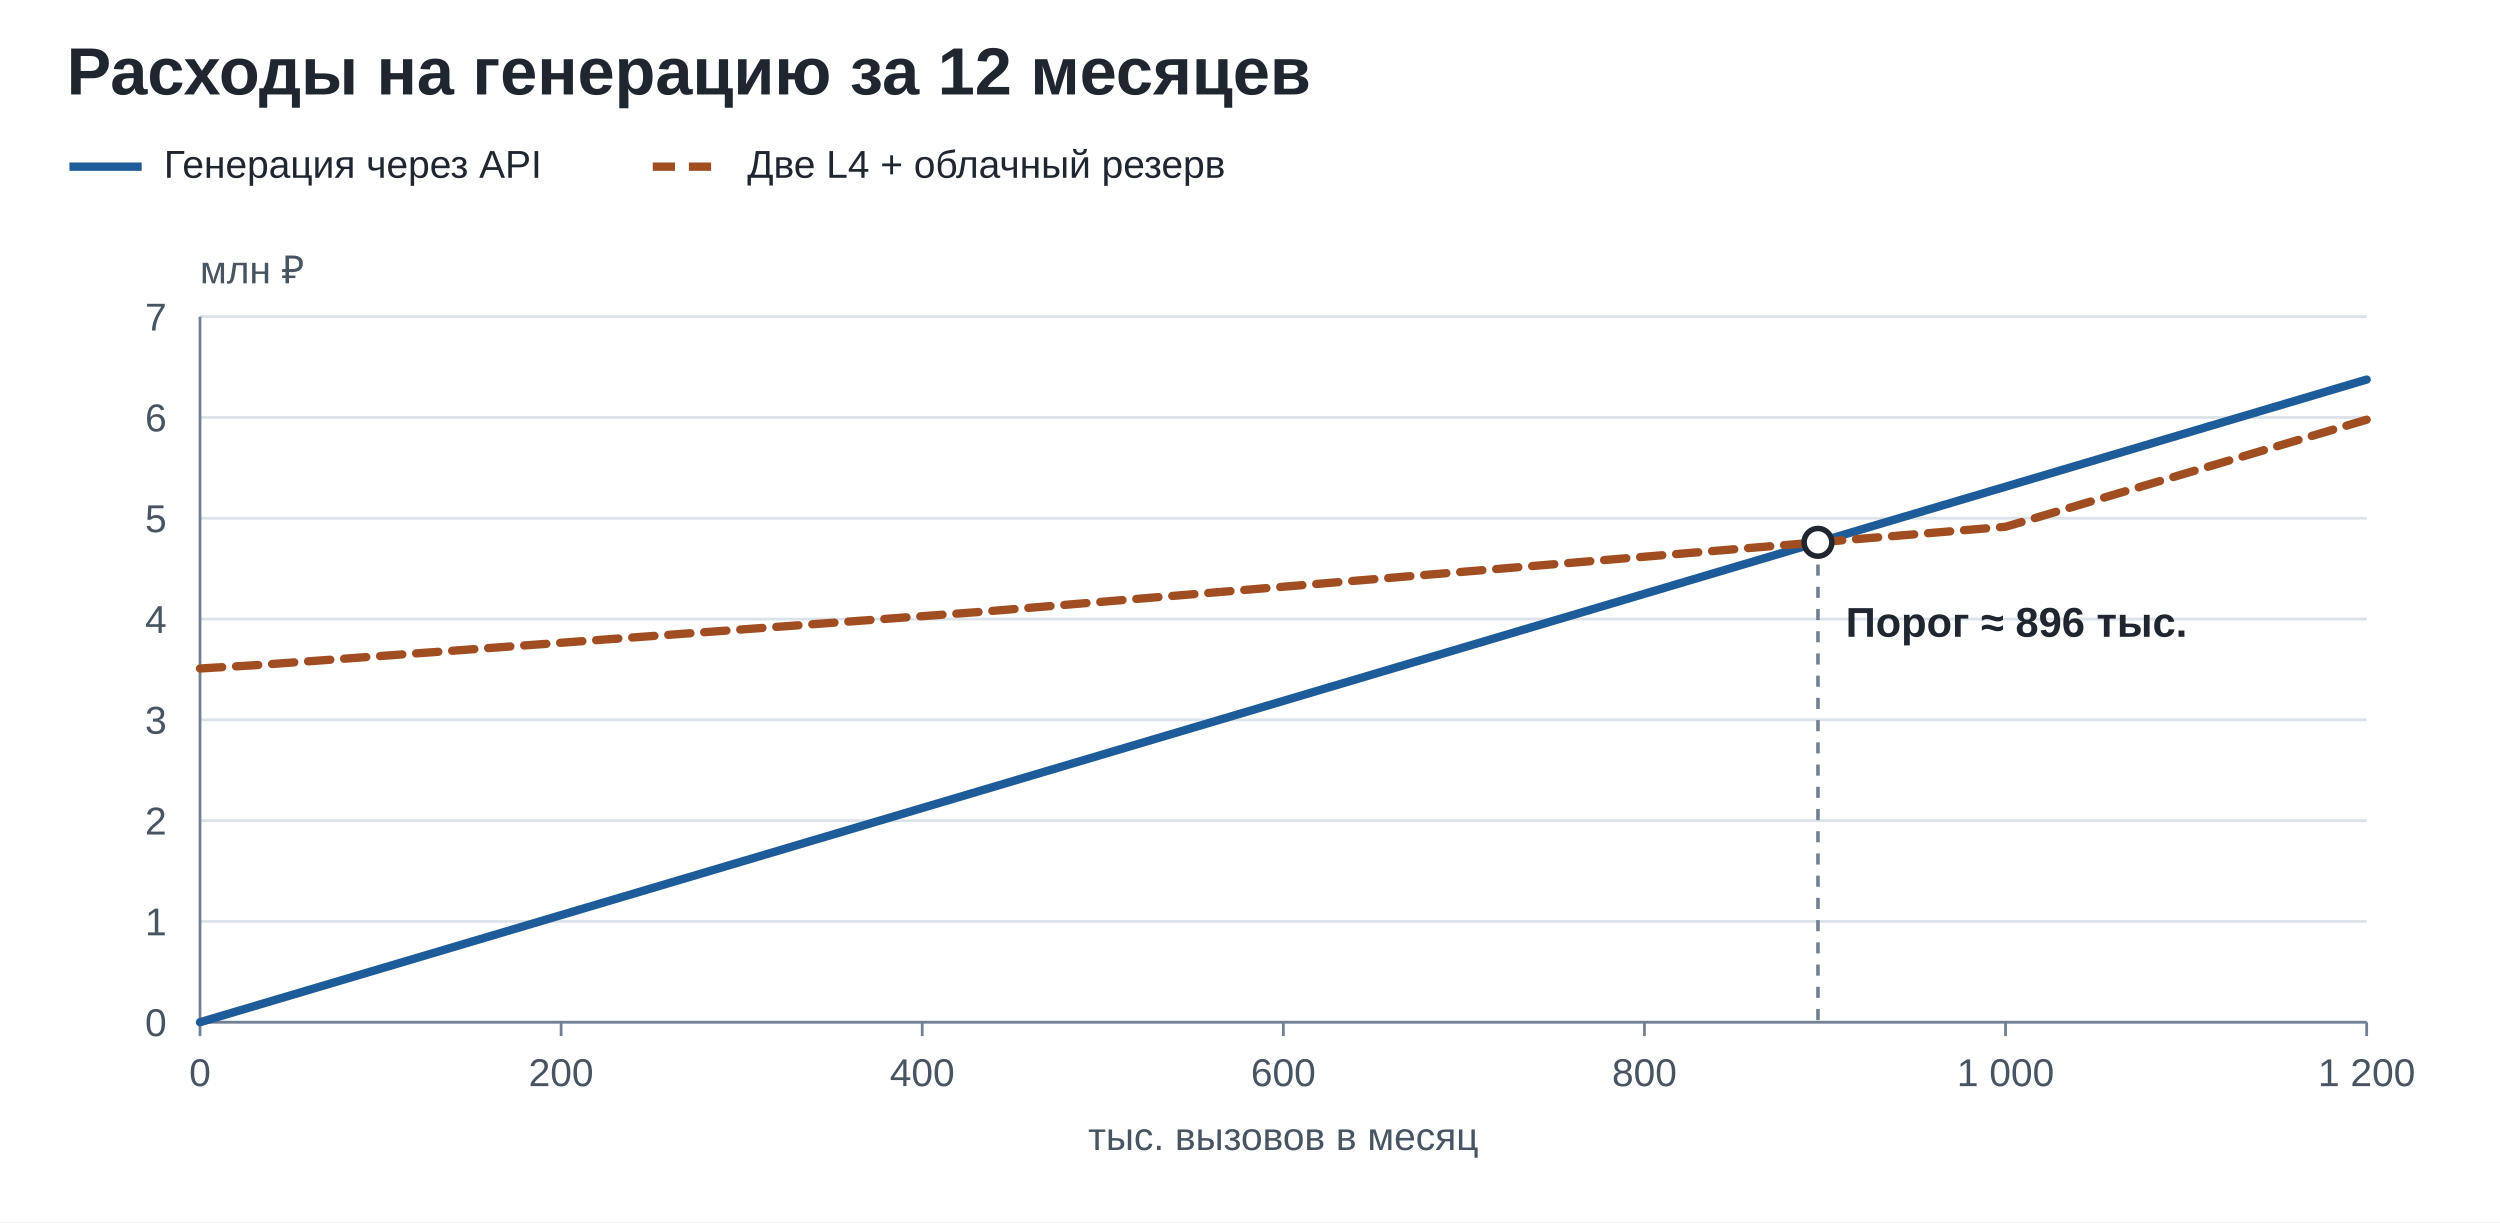
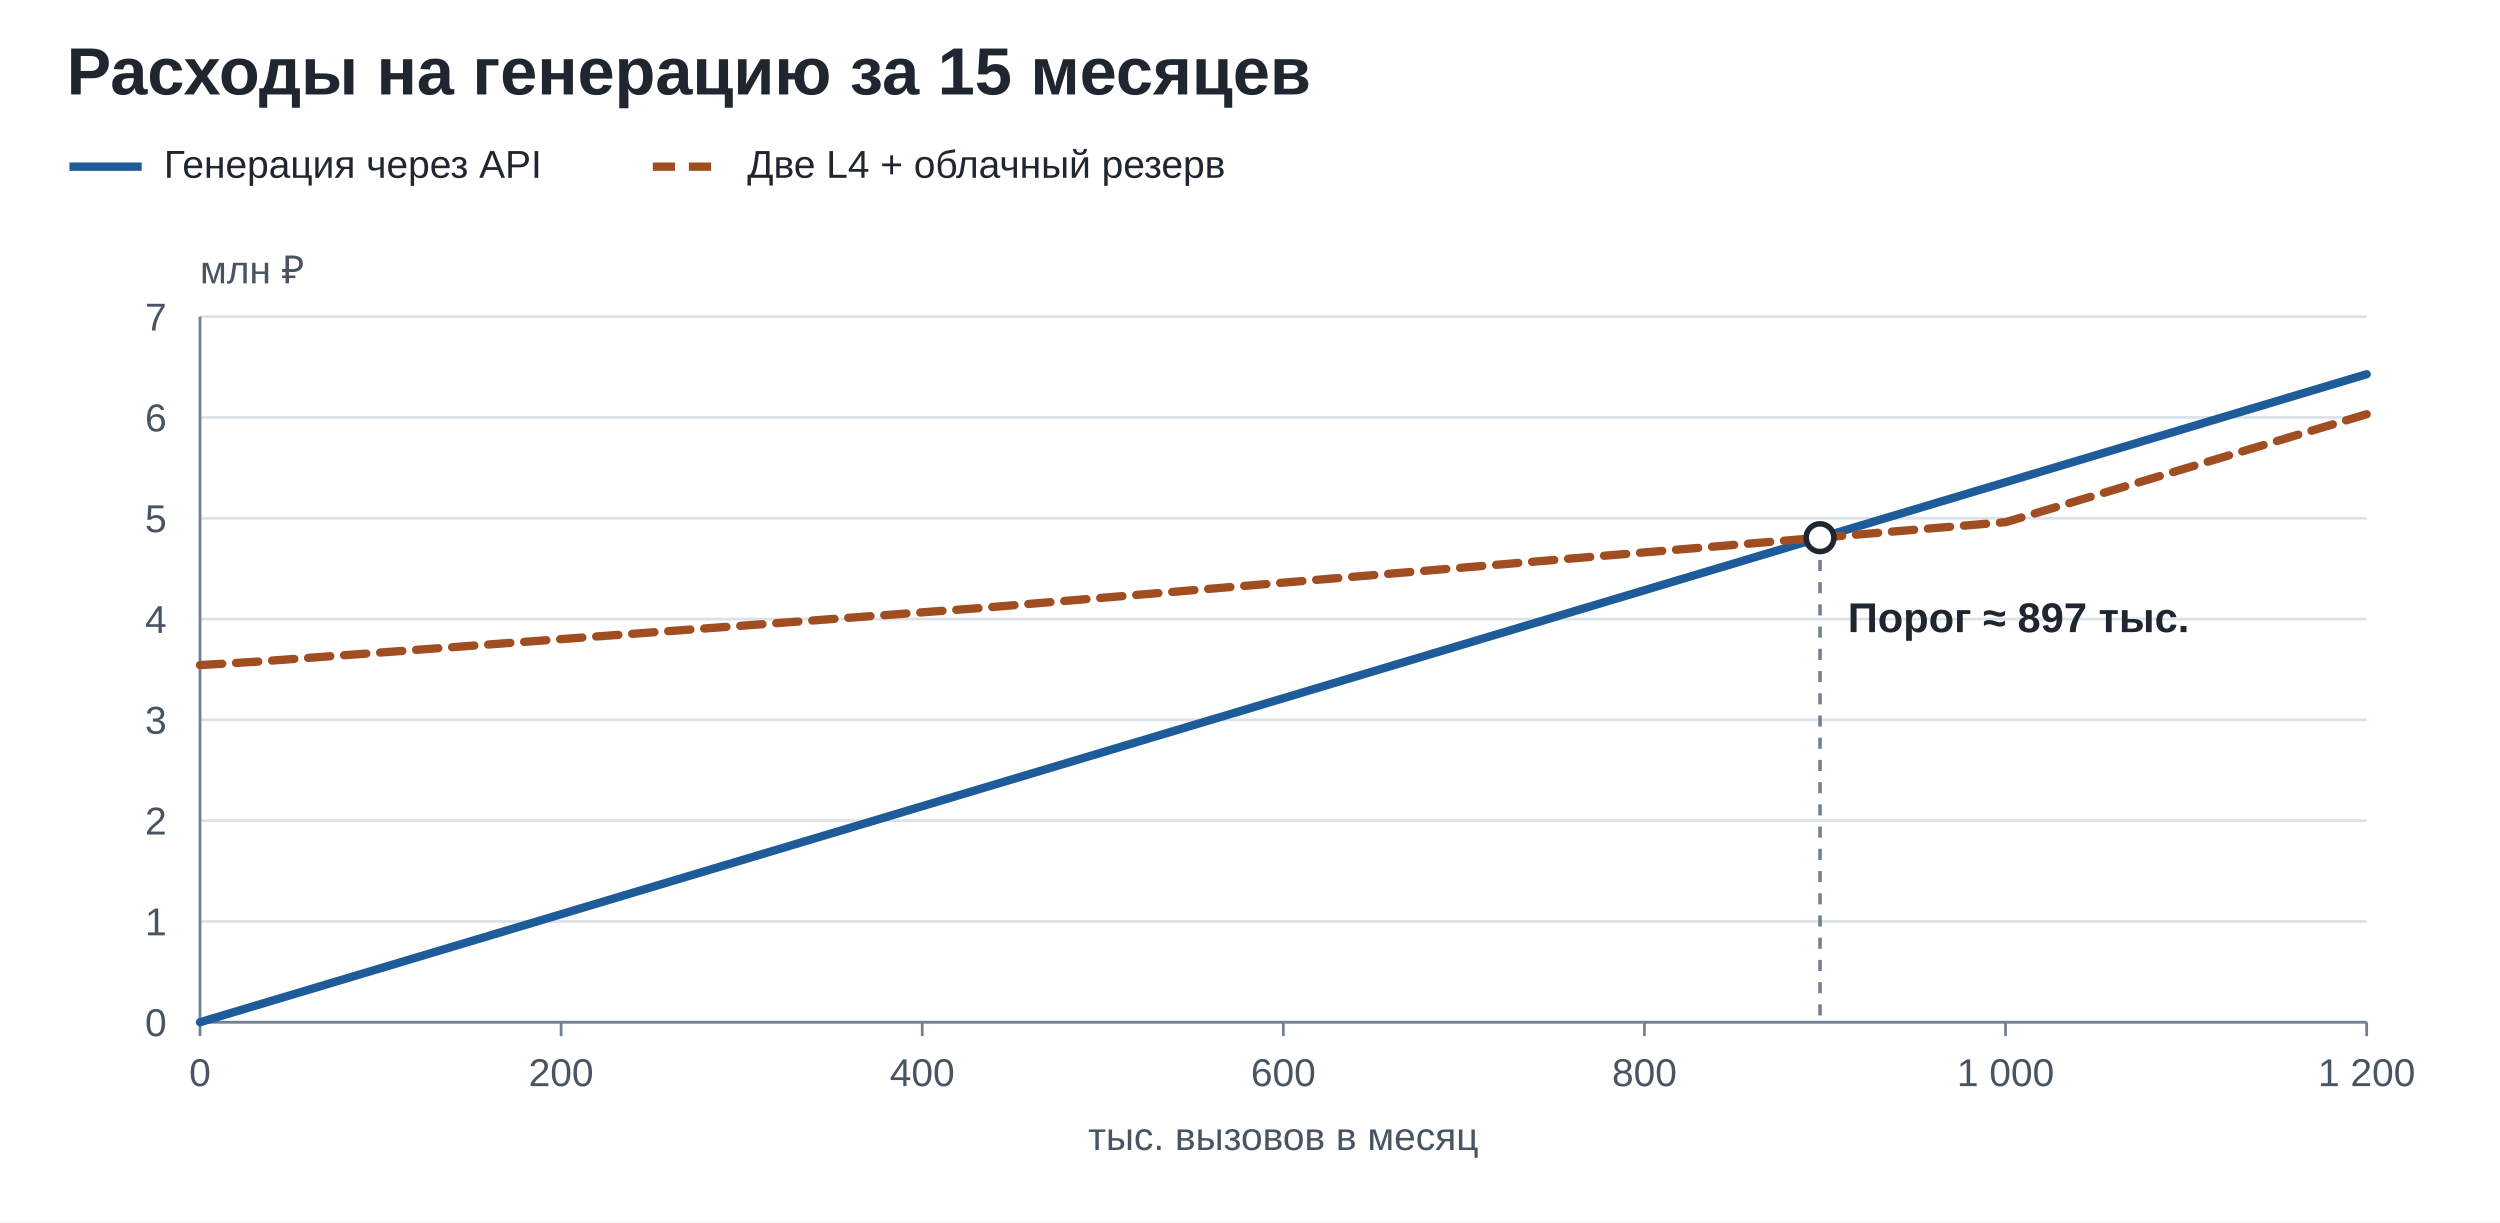
<svg xmlns="http://www.w3.org/2000/svg" width="900" height="440" viewBox="0 0 900 440" role="img" aria-labelledby="title desc">
  <rect width="900" height="440" fill="white" />
  <g font-family="Arial, Liberation Sans, sans-serif" font-size="14" fill="#202630">
-     <text x="24.00" y="34.00" font-size="24" text-anchor="start" fill="#202630" font-weight="700">Расходы на генерацию за 12 месяцев</text>
+     <text x="24.00" y="34.00" font-size="24" text-anchor="start" fill="#202630" font-weight="700">Расходы на генерацию за 15 месяцев</text>
    <line x1="25.00" y1="60.00" x2="51.00" y2="60.00" stroke="#1d5b99" stroke-width="3" />
    <text x="59.00" y="64.00" font-size="14" text-anchor="start" fill="#202630" font-weight="400">Генерация через API</text>
    <line x1="235.00" y1="60.00" x2="261.00" y2="60.00" stroke="#a14d22" stroke-width="3" stroke-dasharray="8 5" />
    <text x="269.00" y="64.00" font-size="14" text-anchor="start" fill="#202630" font-weight="400">Две L4 + облачный резерв</text>
    <line x1="72.00" y1="368.00" x2="852.00" y2="368.00" stroke="#dce2e9" stroke-width="1" />
    <text x="60.00" y="373.00" font-size="14" text-anchor="end" fill="#485462" font-weight="400">0</text>
    <line x1="72.00" y1="331.71" x2="852.00" y2="331.71" stroke="#dce2e9" stroke-width="1" />
    <text x="60.00" y="336.71" font-size="14" text-anchor="end" fill="#485462" font-weight="400">1</text>
    <line x1="72.00" y1="295.43" x2="852.00" y2="295.43" stroke="#dce2e9" stroke-width="1" />
    <text x="60.00" y="300.43" font-size="14" text-anchor="end" fill="#485462" font-weight="400">2</text>
    <line x1="72.00" y1="259.14" x2="852.00" y2="259.14" stroke="#dce2e9" stroke-width="1" />
    <text x="60.00" y="264.14" font-size="14" text-anchor="end" fill="#485462" font-weight="400">3</text>
    <line x1="72.00" y1="222.86" x2="852.00" y2="222.86" stroke="#dce2e9" stroke-width="1" />
    <text x="60.00" y="227.86" font-size="14" text-anchor="end" fill="#485462" font-weight="400">4</text>
    <line x1="72.00" y1="186.57" x2="852.00" y2="186.57" stroke="#dce2e9" stroke-width="1" />
    <text x="60.00" y="191.57" font-size="14" text-anchor="end" fill="#485462" font-weight="400">5</text>
    <line x1="72.00" y1="150.29" x2="852.00" y2="150.29" stroke="#dce2e9" stroke-width="1" />
    <text x="60.00" y="155.29" font-size="14" text-anchor="end" fill="#485462" font-weight="400">6</text>
    <line x1="72.00" y1="114.00" x2="852.00" y2="114.00" stroke="#dce2e9" stroke-width="1" />
    <text x="60.00" y="119.00" font-size="14" text-anchor="end" fill="#485462" font-weight="400">7</text>
    <line x1="72.00" y1="368.00" x2="72.00" y2="373.00" stroke="#738093" stroke-width="1" />
    <text x="72.00" y="391.00" font-size="14" text-anchor="middle" fill="#485462" font-weight="400">0</text>
    <line x1="202.00" y1="368.00" x2="202.00" y2="373.00" stroke="#738093" stroke-width="1" />
    <text x="202.00" y="391.00" font-size="14" text-anchor="middle" fill="#485462" font-weight="400">200</text>
    <line x1="332.00" y1="368.00" x2="332.00" y2="373.00" stroke="#738093" stroke-width="1" />
    <text x="332.00" y="391.00" font-size="14" text-anchor="middle" fill="#485462" font-weight="400">400</text>
    <line x1="462.00" y1="368.00" x2="462.00" y2="373.00" stroke="#738093" stroke-width="1" />
    <text x="462.00" y="391.00" font-size="14" text-anchor="middle" fill="#485462" font-weight="400">600</text>
    <line x1="592.00" y1="368.00" x2="592.00" y2="373.00" stroke="#738093" stroke-width="1" />
    <text x="592.00" y="391.00" font-size="14" text-anchor="middle" fill="#485462" font-weight="400">800</text>
    <line x1="722.00" y1="368.00" x2="722.00" y2="373.00" stroke="#738093" stroke-width="1" />
    <text x="722.00" y="391.00" font-size="14" text-anchor="middle" fill="#485462" font-weight="400">1 000</text>
    <line x1="852.00" y1="368.00" x2="852.00" y2="373.00" stroke="#738093" stroke-width="1" />
    <text x="852.00" y="391.00" font-size="14" text-anchor="middle" fill="#485462" font-weight="400">1 200</text>
    <line x1="72.00" y1="368.00" x2="852.00" y2="368.00" stroke="#738093" stroke-width="1" />
    <line x1="72.00" y1="114.00" x2="72.00" y2="368.00" stroke="#738093" stroke-width="1" />
    <text x="72.00" y="102.00" font-size="14" text-anchor="start" fill="#485462" font-weight="400">млн ₽</text>
    <text x="462.00" y="414.00" font-size="14" text-anchor="middle" fill="#485462" font-weight="400">тыс. вызовов в месяц</text>
-     <polyline points="72.00,368.00 75.25,367.04 78.50,366.07 81.75,365.11 85.00,364.14 88.25,363.18 91.50,362.22 94.75,361.25 98.00,360.29 101.25,359.32 104.50,358.36 107.75,357.40 111.00,356.43 114.25,355.47 117.50,354.50 120.75,353.54 124.00,352.58 127.25,351.61 130.50,350.65 133.75,349.68 137.00,348.72 140.25,347.76 143.50,346.79 146.75,345.83 150.00,344.86 153.25,343.90 156.50,342.94 159.75,341.97 163.00,341.01 166.25,340.04 169.50,339.08 172.75,338.12 176.00,337.15 179.25,336.19 182.50,335.22 185.75,334.26 189.00,333.30 192.25,332.33 195.50,331.37 198.75,330.40 202.00,329.44 205.25,328.48 208.50,327.51 211.75,326.55 215.00,325.59 218.25,324.62 221.50,323.66 224.75,322.69 228.00,321.73 231.25,320.77 234.50,319.80 237.75,318.84 241.00,317.87 244.25,316.91 247.50,315.95 250.75,314.98 254.00,314.02 257.25,313.05 260.50,312.09 263.75,311.13 267.00,310.16 270.25,309.20 273.50,308.23 276.75,307.27 280.00,306.31 283.25,305.34 286.50,304.38 289.75,303.41 293.00,302.45 296.25,301.49 299.50,300.52 302.75,299.56 306.00,298.59 309.25,297.63 312.50,296.67 315.75,295.70 319.00,294.74 322.25,293.77 325.50,292.81 328.75,291.85 332.00,290.88 335.25,289.92 338.50,288.95 341.75,287.99 345.00,287.03 348.25,286.06 351.50,285.10 354.75,284.13 358.00,283.17 361.25,282.21 364.50,281.24 367.75,280.28 371.00,279.31 374.25,278.35 377.50,277.39 380.75,276.42 384.00,275.46 387.25,274.49 390.50,273.53 393.75,272.57 397.00,271.60 400.25,270.64 403.50,269.67 406.75,268.71 410.00,267.75 413.25,266.78 416.50,265.82 419.75,264.85 423.00,263.89 426.25,262.93 429.50,261.96 432.75,261.00 436.00,260.03 439.25,259.07 442.50,258.11 445.75,257.14 449.00,256.18 452.25,255.21 455.50,254.25 458.75,253.29 462.00,252.32 465.25,251.36 468.50,250.40 471.75,249.43 475.00,248.47 478.25,247.50 481.50,246.54 484.75,245.58 488.00,244.61 491.25,243.65 494.50,242.68 497.75,241.72 501.00,240.76 504.25,239.79 507.50,238.83 510.75,237.86 514.00,236.90 517.25,235.94 520.50,234.97 523.75,234.01 527.00,233.04 530.25,232.08 533.50,231.12 536.75,230.15 540.00,229.19 543.25,228.22 546.50,227.26 549.75,226.30 553.00,225.33 556.25,224.37 559.50,223.40 562.75,222.44 566.00,221.48 569.25,220.51 572.50,219.55 575.75,218.58 579.00,217.62 582.25,216.66 585.50,215.69 588.75,214.73 592.00,213.76 595.25,212.80 598.50,211.84 601.75,210.87 605.00,209.91 608.25,208.94 611.50,207.98 614.75,207.02 618.00,206.05 621.25,205.09 624.50,204.12 627.75,203.16 631.00,202.20 634.25,201.23 637.50,200.27 640.75,199.30 644.00,198.34 647.25,197.38 650.50,196.41 653.75,195.45 657.00,194.48 660.25,193.52 663.50,192.56 666.75,191.59 670.00,190.63 673.25,189.66 676.50,188.70 679.75,187.74 683.00,186.77 686.25,185.81 689.50,184.84 692.75,183.88 696.00,182.92 699.25,181.95 702.50,180.99 705.75,180.02 709.00,179.06 712.25,178.10 715.50,177.13 718.75,176.17 722.00,175.21 725.25,174.24 728.50,173.28 731.75,172.31 735.00,171.35 738.25,170.39 741.50,169.42 744.75,168.46 748.00,167.49 751.25,166.53 754.50,165.57 757.75,164.60 761.00,163.64 764.25,162.67 767.50,161.71 770.75,160.75 774.00,159.78 777.25,158.82 780.50,157.85 783.75,156.89 787.00,155.93 790.25,154.96 793.50,154.00 796.75,153.03 800.00,152.07 803.25,151.11 806.50,150.14 809.75,149.18 813.00,148.21 816.25,147.25 819.50,146.29 822.75,145.32 826.00,144.36 829.25,143.39 832.50,142.43 835.75,141.47 839.00,140.50 842.25,139.54 845.50,138.57 848.75,137.61 852.00,136.65" fill="none" stroke="#1d5b99" stroke-width="3" stroke-linecap="round" stroke-linejoin="round" />
-     <polyline points="72.00,240.66 75.25,240.46 78.50,240.27 81.75,240.08 85.00,239.88 88.25,239.69 91.50,239.50 94.75,239.28 98.00,239.04 101.25,238.80 104.50,238.56 107.75,238.32 111.00,238.08 114.25,237.84 117.50,237.60 120.75,237.37 124.00,237.13 127.25,236.89 130.50,236.65 133.75,236.41 137.00,236.17 140.25,235.93 143.50,235.69 146.75,235.45 150.00,235.21 153.25,234.97 156.50,234.74 159.75,234.50 163.00,234.26 166.25,234.02 169.50,233.78 172.75,233.54 176.00,233.30 179.25,233.06 182.50,232.82 185.75,232.58 189.00,232.34 192.25,232.11 195.50,231.87 198.75,231.63 202.00,231.39 205.25,231.15 208.50,230.91 211.75,230.67 215.00,230.43 218.25,230.19 221.50,229.95 224.75,229.72 228.00,229.48 231.25,229.24 234.50,229.00 237.75,228.76 241.00,228.52 244.25,228.28 247.50,228.04 250.75,227.80 254.00,227.56 257.25,227.32 260.50,227.09 263.75,226.85 267.00,226.61 270.25,226.37 273.50,226.13 276.75,225.89 280.00,225.65 283.25,225.41 286.50,225.17 289.75,224.93 293.00,224.69 296.25,224.46 299.50,224.22 302.75,223.98 306.00,223.74 309.25,223.50 312.50,223.26 315.75,223.02 319.00,222.78 322.25,222.54 325.50,222.30 328.75,222.07 332.00,221.83 335.25,221.59 338.50,221.35 341.75,221.11 345.00,220.87 348.25,220.63 351.50,220.39 354.75,220.13 358.00,219.86 361.25,219.59 364.50,219.32 367.75,219.05 371.00,218.78 374.25,218.51 377.50,218.24 380.75,217.97 384.00,217.70 387.25,217.43 390.50,217.16 393.75,216.89 397.00,216.62 400.25,216.35 403.50,216.08 406.75,215.81 410.00,215.54 413.25,215.27 416.50,215.00 419.75,214.73 423.00,214.46 426.25,214.19 429.50,213.92 432.75,213.65 436.00,213.38 439.25,213.11 442.50,212.84 445.75,212.57 449.00,212.30 452.25,212.03 455.50,211.76 458.75,211.49 462.00,211.22 465.25,210.95 468.50,210.68 471.75,210.41 475.00,210.14 478.25,209.87 481.50,209.60 484.75,209.33 488.00,209.06 491.25,208.79 494.50,208.52 497.75,208.25 501.00,207.98 504.25,207.71 507.50,207.44 510.75,207.17 514.00,206.90 517.25,206.63 520.50,206.36 523.75,206.09 527.00,205.82 530.25,205.55 533.50,205.28 536.75,205.01 540.00,204.74 543.25,204.47 546.50,204.20 549.75,203.93 553.00,203.66 556.25,203.39 559.50,203.12 562.75,202.85 566.00,202.58 569.25,202.31 572.50,202.04 575.75,201.77 579.00,201.50 582.25,201.23 585.50,200.96 588.75,200.69 592.00,200.42 595.25,200.15 598.50,199.88 601.75,199.61 605.00,199.34 608.25,199.07 611.50,198.80 614.75,198.53 618.00,198.26 621.25,197.99 624.50,197.72 627.75,197.45 631.00,197.18 634.25,196.91 637.50,196.64 640.75,196.37 644.00,196.11 647.25,195.84 650.50,195.57 653.75,195.30 657.00,195.03 660.25,194.76 663.50,194.49 666.75,194.22 670.00,193.95 673.25,193.68 676.50,193.41 679.75,193.14 683.00,192.87 686.25,192.60 689.50,192.33 692.75,192.06 696.00,191.79 699.25,191.52 702.50,191.25 705.75,190.98 709.00,190.71 712.25,190.44 715.50,190.17 718.75,189.90 722.00,189.63 725.25,188.69 728.50,187.72 731.75,186.76 735.00,185.79 738.25,184.83 741.50,183.87 744.75,182.90 748.00,181.94 751.25,180.97 754.50,180.01 757.75,179.05 761.00,178.08 764.25,177.12 767.50,176.15 770.75,175.19 774.00,174.23 777.25,173.26 780.50,172.30 783.75,171.33 787.00,170.37 790.25,169.41 793.50,168.44 796.75,167.48 800.00,166.51 803.25,165.55 806.50,164.59 809.75,163.62 813.00,162.66 816.25,161.69 819.50,160.73 822.75,159.77 826.00,158.80 829.25,157.84 832.50,156.87 835.75,155.91 839.00,154.95 842.25,153.98 845.50,153.02 848.75,152.05 852.00,151.09" fill="none" stroke="#a14d22" stroke-width="3" stroke-linecap="round" stroke-linejoin="round" stroke-dasharray="8 5" />
-     <line x1="654.47" y1="195.24" x2="654.47" y2="368.00" stroke="#738093" stroke-width="1.3" stroke-dasharray="4 4" />
-     <circle cx="654.47" cy="195.24" r="5" fill="white" stroke="#202630" stroke-width="2" />
-     <text x="664.47" y="229.24" font-size="15" text-anchor="start" fill="#202630" font-weight="700">Порог ≈ 896 тыс.</text>
+     <polyline points="72.00,368.00 75.25,367.03 78.50,366.06 81.75,365.08 85.00,364.11 88.25,363.14 91.50,362.17 94.75,361.20 98.00,360.22 101.25,359.25 104.50,358.28 107.75,357.31 111.00,356.34 114.25,355.36 117.50,354.39 120.75,353.42 124.00,352.45 127.25,351.48 130.50,350.50 133.75,349.53 137.00,348.56 140.25,347.59 143.50,346.62 146.75,345.64 150.00,344.67 153.25,343.70 156.50,342.73 159.75,341.76 163.00,340.78 166.25,339.81 169.50,338.84 172.75,337.87 176.00,336.90 179.25,335.92 182.50,334.95 185.75,333.98 189.00,333.01 192.25,332.04 195.50,331.06 198.75,330.09 202.00,329.12 205.25,328.15 208.50,327.17 211.75,326.20 215.00,325.23 218.25,324.26 221.50,323.29 224.75,322.31 228.00,321.34 231.25,320.37 234.50,319.40 237.75,318.43 241.00,317.45 244.25,316.48 247.50,315.51 250.75,314.54 254.00,313.57 257.25,312.59 260.50,311.62 263.75,310.65 267.00,309.68 270.25,308.71 273.50,307.73 276.75,306.76 280.00,305.79 283.25,304.82 286.50,303.85 289.75,302.87 293.00,301.90 296.25,300.93 299.50,299.96 302.75,298.99 306.00,298.01 309.25,297.04 312.50,296.07 315.75,295.10 319.00,294.13 322.25,293.15 325.50,292.18 328.75,291.21 332.00,290.24 335.25,289.27 338.50,288.29 341.75,287.32 345.00,286.35 348.25,285.38 351.50,284.41 354.75,283.43 358.00,282.46 361.25,281.49 364.50,280.52 367.75,279.55 371.00,278.57 374.25,277.60 377.50,276.63 380.75,275.66 384.00,274.69 387.25,273.71 390.50,272.74 393.75,271.77 397.00,270.80 400.25,269.83 403.50,268.85 406.75,267.88 410.00,266.91 413.25,265.94 416.50,264.97 419.75,263.99 423.00,263.02 426.25,262.05 429.50,261.08 432.75,260.11 436.00,259.13 439.25,258.16 442.50,257.19 445.75,256.22 449.00,255.25 452.25,254.27 455.50,253.30 458.75,252.33 462.00,251.36 465.25,250.39 468.50,249.41 471.75,248.44 475.00,247.47 478.25,246.50 481.50,245.52 484.75,244.55 488.00,243.58 491.25,242.61 494.50,241.64 497.75,240.66 501.00,239.69 504.25,238.72 507.50,237.75 510.75,236.78 514.00,235.80 517.25,234.83 520.50,233.86 523.75,232.89 527.00,231.92 530.25,230.94 533.50,229.97 536.75,229.00 540.00,228.03 543.25,227.06 546.50,226.08 549.75,225.11 553.00,224.14 556.25,223.17 559.50,222.20 562.75,221.22 566.00,220.25 569.25,219.28 572.50,218.31 575.75,217.34 579.00,216.36 582.25,215.39 585.50,214.42 588.75,213.45 592.00,212.48 595.25,211.50 598.50,210.53 601.75,209.56 605.00,208.59 608.25,207.62 611.50,206.64 614.75,205.67 618.00,204.70 621.25,203.73 624.50,202.76 627.75,201.78 631.00,200.81 634.25,199.84 637.50,198.87 640.75,197.90 644.00,196.92 647.25,195.95 650.50,194.98 653.75,194.01 657.00,193.04 660.25,192.06 663.50,191.09 666.75,190.12 670.00,189.15 673.25,188.18 676.50,187.20 679.75,186.23 683.00,185.26 686.25,184.29 689.50,183.32 692.75,182.34 696.00,181.37 699.25,180.40 702.50,179.43 705.75,178.46 709.00,177.48 712.25,176.51 715.50,175.54 718.75,174.57 722.00,173.60 725.25,172.62 728.50,171.65 731.75,170.68 735.00,169.71 738.25,168.73 741.50,167.76 744.75,166.79 748.00,165.82 751.25,164.85 754.50,163.87 757.75,162.90 761.00,161.93 764.25,160.96 767.50,159.99 770.75,159.01 774.00,158.04 777.25,157.07 780.50,156.10 783.75,155.13 787.00,154.15 790.25,153.18 793.50,152.21 796.75,151.24 800.00,150.27 803.25,149.29 806.50,148.32 809.75,147.35 813.00,146.38 816.25,145.41 819.50,144.43 822.75,143.46 826.00,142.49 829.25,141.52 832.50,140.55 835.75,139.57 839.00,138.60 842.25,137.63 845.50,136.66 848.75,135.69 852.00,134.71" fill="none" stroke="#1d5b99" stroke-width="3" stroke-linecap="round" stroke-linejoin="round" />
+     <polyline points="72.00,239.43 75.25,239.24 78.50,239.04 81.75,238.85 85.00,238.65 88.25,238.46 91.50,238.27 94.75,238.04 98.00,237.80 101.25,237.56 104.50,237.32 107.75,237.08 111.00,236.84 114.25,236.60 117.50,236.35 120.75,236.11 124.00,235.87 127.25,235.63 130.50,235.39 133.75,235.15 137.00,234.91 140.25,234.67 143.50,234.43 146.75,234.19 150.00,233.94 153.25,233.70 156.50,233.46 159.75,233.22 163.00,232.98 166.25,232.74 169.50,232.50 172.75,232.26 176.00,232.02 179.25,231.77 182.50,231.53 185.75,231.29 189.00,231.05 192.25,230.81 195.50,230.57 198.75,230.33 202.00,230.09 205.25,229.85 208.50,229.60 211.75,229.36 215.00,229.12 218.25,228.88 221.50,228.64 224.75,228.40 228.00,228.16 231.25,227.92 234.50,227.68 237.75,227.44 241.00,227.19 244.25,226.95 247.50,226.71 250.75,226.47 254.00,226.23 257.25,225.99 260.50,225.75 263.75,225.51 267.00,225.27 270.25,225.02 273.50,224.78 276.75,224.54 280.00,224.30 283.25,224.06 286.50,223.82 289.75,223.58 293.00,223.34 296.25,223.10 299.50,222.86 302.75,222.61 306.00,222.37 309.25,222.13 312.50,221.89 315.75,221.65 319.00,221.41 322.25,221.17 325.50,220.93 328.75,220.69 332.00,220.44 335.25,220.20 338.50,219.96 341.75,219.72 345.00,219.48 348.25,219.24 351.50,219.00 354.75,218.73 358.00,218.46 361.25,218.19 364.50,217.92 367.75,217.64 371.00,217.37 374.25,217.10 377.50,216.83 380.75,216.55 384.00,216.28 387.25,216.01 390.50,215.74 393.75,215.47 397.00,215.19 400.25,214.92 403.50,214.65 406.75,214.38 410.00,214.10 413.25,213.83 416.50,213.56 419.75,213.29 423.00,213.02 426.25,212.74 429.50,212.47 432.75,212.20 436.00,211.93 439.25,211.66 442.50,211.38 445.75,211.11 449.00,210.84 452.25,210.57 455.50,210.29 458.75,210.02 462.00,209.75 465.25,209.48 468.50,209.21 471.75,208.93 475.00,208.66 478.25,208.39 481.50,208.12 484.75,207.84 488.00,207.57 491.25,207.30 494.50,207.03 497.75,206.76 501.00,206.48 504.25,206.21 507.50,205.94 510.75,205.67 514.00,205.40 517.25,205.12 520.50,204.85 523.75,204.58 527.00,204.31 530.25,204.03 533.50,203.76 536.75,203.49 540.00,203.22 543.25,202.95 546.50,202.67 549.75,202.40 553.00,202.13 556.25,201.86 559.50,201.59 562.75,201.31 566.00,201.04 569.25,200.77 572.50,200.50 575.75,200.22 579.00,199.95 582.25,199.68 585.50,199.41 588.75,199.14 592.00,198.86 595.25,198.59 598.50,198.32 601.75,198.05 605.00,197.77 608.25,197.50 611.50,197.23 614.75,196.96 618.00,196.69 621.25,196.41 624.50,196.14 627.75,195.87 631.00,195.60 634.25,195.33 637.50,195.05 640.75,194.78 644.00,194.51 647.25,194.24 650.50,193.96 653.75,193.69 657.00,193.42 660.25,193.15 663.50,192.88 666.75,192.60 670.00,192.33 673.25,192.06 676.50,191.79 679.75,191.51 683.00,191.24 686.25,190.97 689.50,190.70 692.75,190.43 696.00,190.15 699.25,189.88 702.50,189.61 705.75,189.34 709.00,189.07 712.25,188.79 715.50,188.52 718.75,188.25 722.00,187.98 725.25,187.03 728.50,186.06 731.75,185.08 735.00,184.11 738.25,183.14 741.50,182.17 744.75,181.20 748.00,180.22 751.25,179.25 754.50,178.28 757.75,177.31 761.00,176.33 764.25,175.36 767.50,174.39 770.75,173.42 774.00,172.45 777.25,171.47 780.50,170.50 783.75,169.53 787.00,168.56 790.25,167.59 793.50,166.61 796.75,165.64 800.00,164.67 803.25,163.70 806.50,162.73 809.75,161.75 813.00,160.78 816.25,159.81 819.50,158.84 822.75,157.87 826.00,156.89 829.25,155.92 832.50,154.95 835.75,153.98 839.00,153.01 842.25,152.03 845.50,151.06 848.75,150.09 852.00,149.12" fill="none" stroke="#a14d22" stroke-width="3" stroke-linecap="round" stroke-linejoin="round" stroke-dasharray="8 5" />
+     <line x1="655.21" y1="193.57" x2="655.21" y2="368.00" stroke="#738093" stroke-width="1.3" stroke-dasharray="4 4" />
+     <circle cx="655.21" cy="193.57" r="5" fill="white" stroke="#202630" stroke-width="2" />
+     <text x="665.21" y="227.57" font-size="15" text-anchor="start" fill="#202630" font-weight="700">Порог ≈ 897 тыс.</text>
  </g>
</svg>
